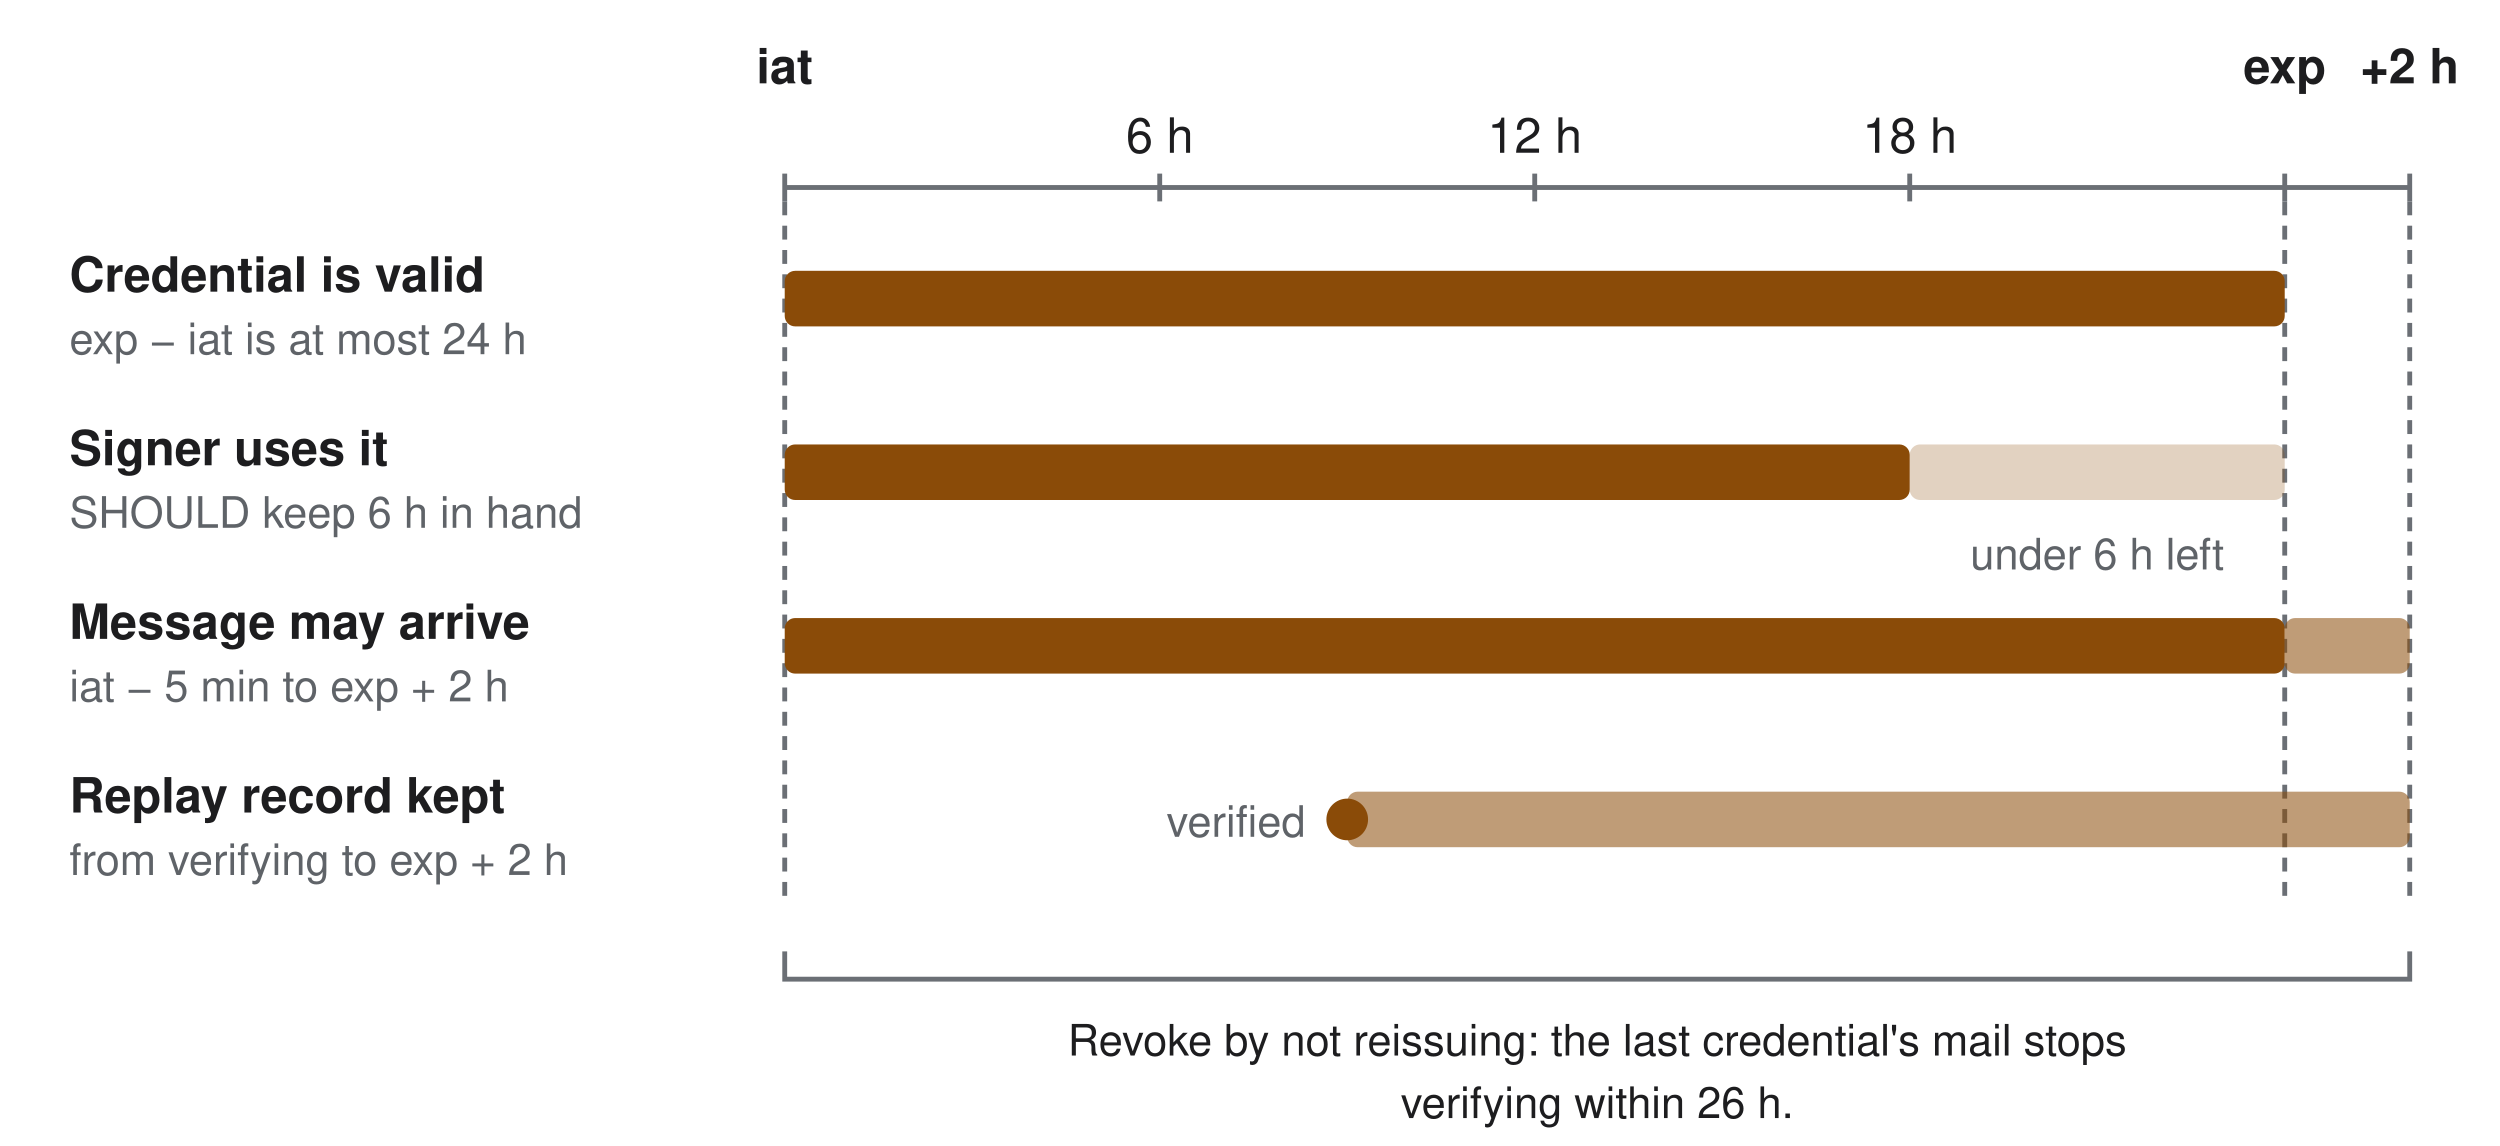
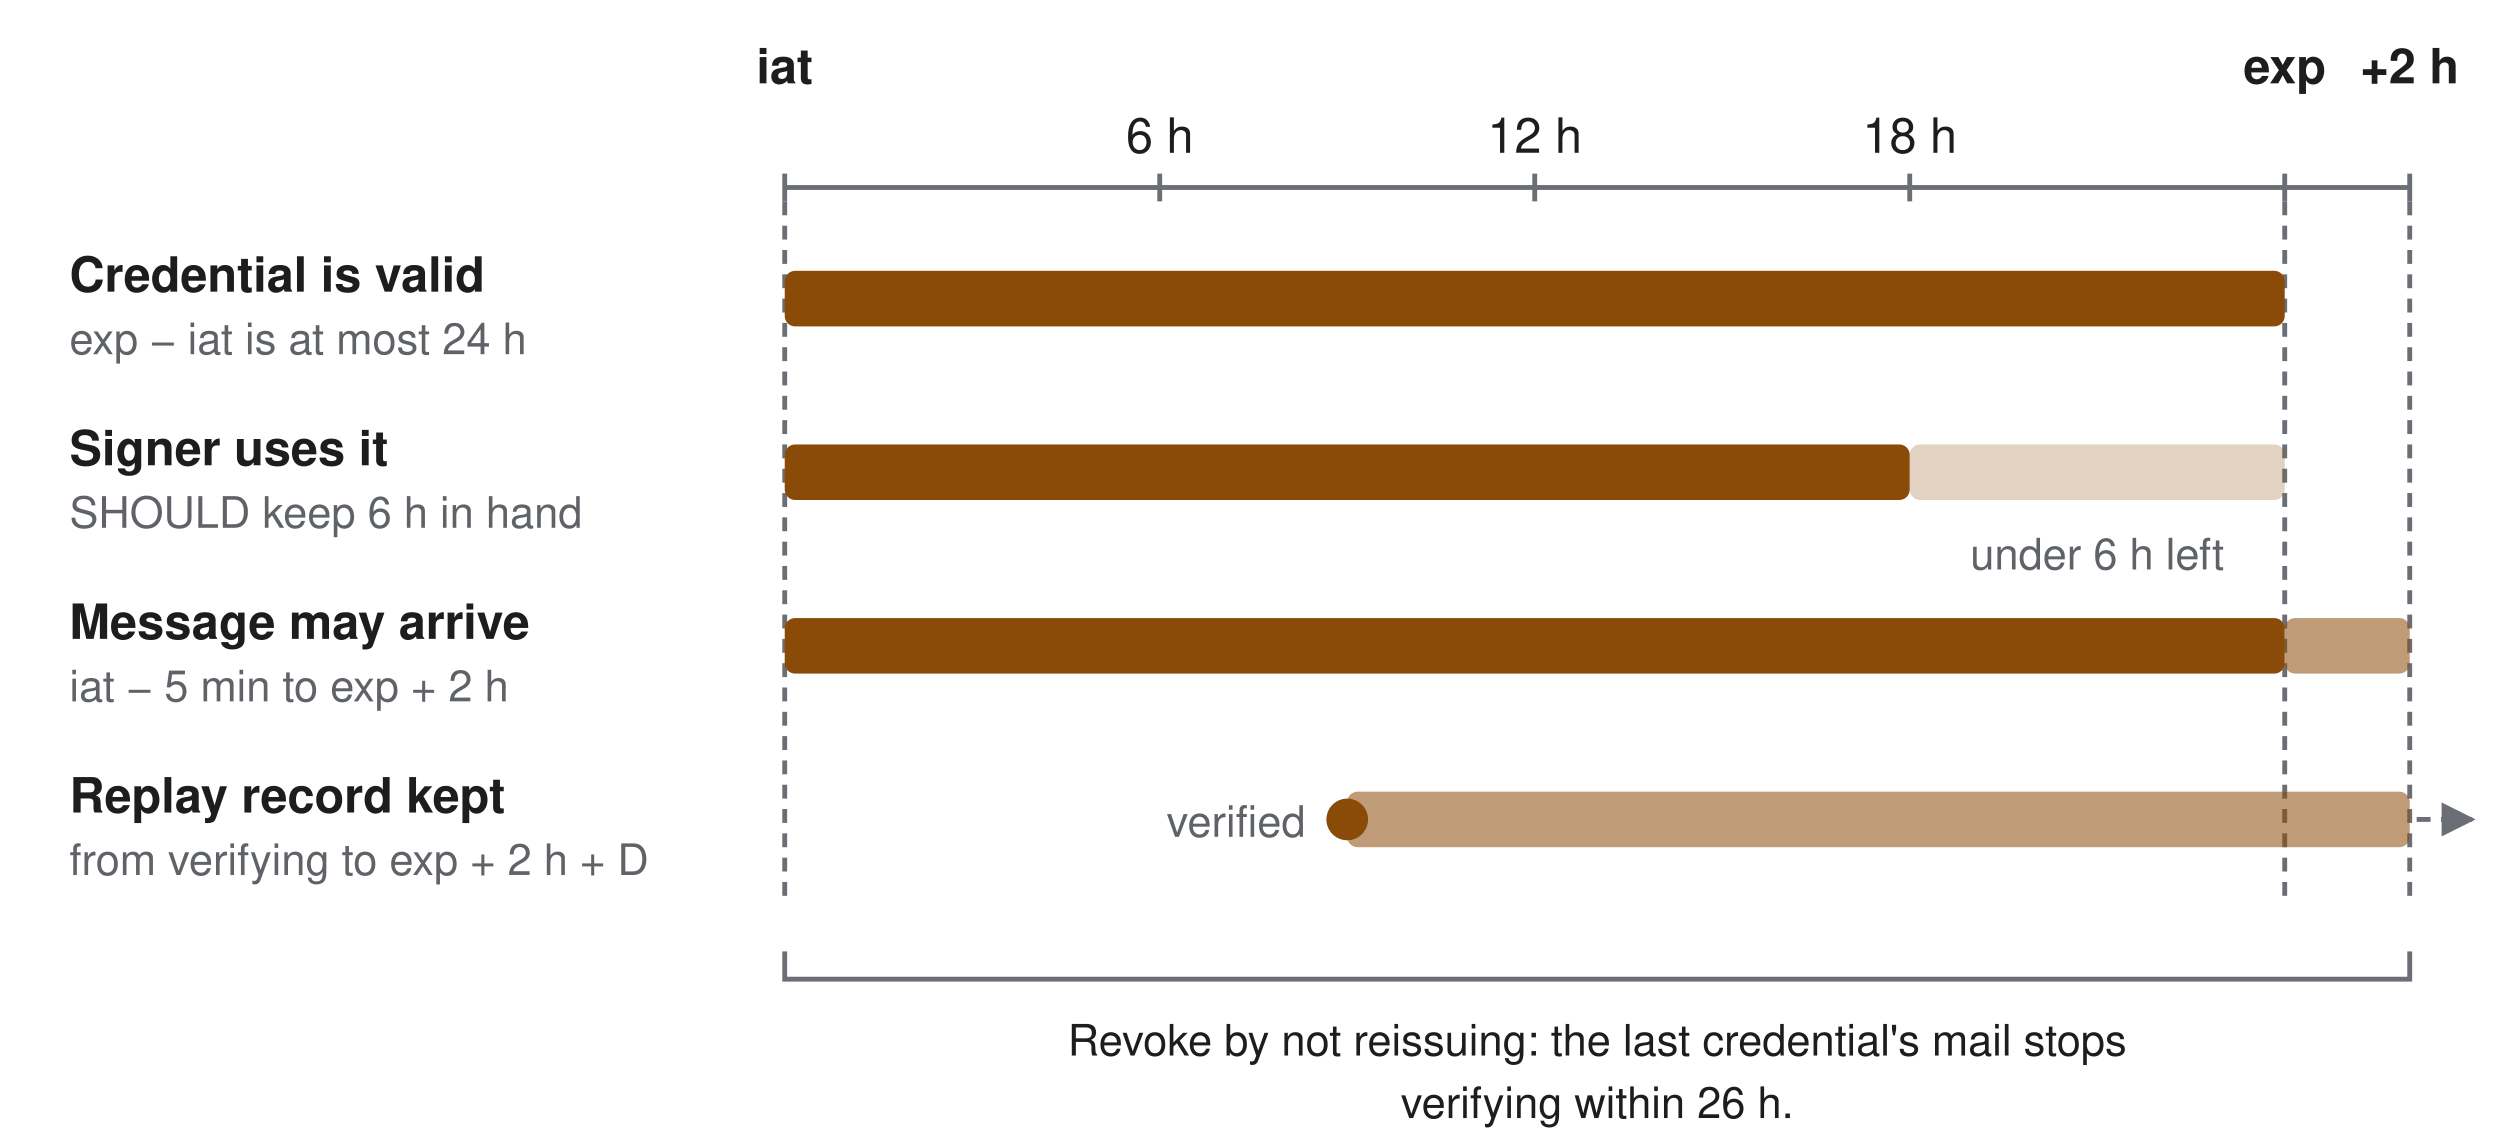
<svg xmlns="http://www.w3.org/2000/svg" viewBox="0 0 720 330" role="img" aria-labelledby="t2">
  <style>
text{font:14px system-ui,-apple-system,"Segoe UI",Helvetica,Arial,sans-serif;fill:#1d1d1f}
.b{font-weight:600}.m{fill:#5f6368}.s{font-size:12.5px}
.mono{font-family:ui-monospace,"SF Mono",Menlo,Consolas,monospace;font-size:12px}
.box{fill:#f3f1ec;stroke:#cfc9bd}.grp{fill:none;stroke:#cfc9bd;stroke-dasharray:5 4}
.ln{fill:none;stroke:#6b6f75;stroke-width:1.4}.dash{stroke-dasharray:4 3}.ah{fill:#6b6f75}
.ok{fill:#e4efe0;stroke:#7fa676}.no{fill:#f6e6e1;stroke:#c48b7b}.acc{fill:#8a4b08}.rule{stroke:#e4e1da}
@media (prefers-color-scheme:dark){
text{fill:#e8e6e3}.m{fill:#a3a3a8}.box{fill:#1f1f23;stroke:#3d3d44}.grp{stroke:#4a4a52}
.ln{stroke:#9a9aa0}.ah{fill:#9a9aa0}.ok{fill:#1d2a1c;stroke:#4f7a48}.no{fill:#2e1f1c;stroke:#8a5a4e}
.acc{fill:#f0b878}.rule{stroke:#2f2f33}}
</style>
  <defs>
    <marker id="a" viewBox="0 0 10 10" refX="9" refY="5" markerWidth="7" markerHeight="7" orient="auto-start-reverse">
      <path class="ah" d="M0 0L10 5L0 10z" />
    </marker>
  </defs>
  <text class="b" x="226" y="24" text-anchor="middle">iat</text>
  <text class="b" x="658" y="24" text-anchor="middle">exp</text>
  <text class="b" x="694" y="24" text-anchor="middle">+2 h</text>
  <g class="m s" text-anchor="middle">
    <text x="334" y="44">6 h</text>
    <text x="442" y="44">12 h</text>
    <text x="550" y="44">18 h</text>
  </g>
  <path class="ln" d="M226 54H694M226 50v8M334 50v8M442 50v8M550 50v8M658 50v8M694 50v8" />
  <path class="ln dash" d="M226 58V258M658 58V258M694 58V258" />
  <text class="b" x="20" y="84">Credential is valid</text>
  <text class="m s" x="20" y="102">exp − iat is at most 24 h</text>
  <rect class="acc" x="226" y="78" width="432" height="16" rx="3" />
  <text class="b" x="20" y="134">Signer uses it</text>
  <text class="m s" x="20" y="152">SHOULD keep 6 h in hand</text>
  <rect class="acc" x="226" y="128" width="324" height="16" rx="3" />
  <rect class="acc" x="550" y="128" width="108" height="16" rx="3" opacity=".25" />
  <text class="m s" x="604" y="164" text-anchor="middle">under 6 h left</text>
  <text class="b" x="20" y="184">Message may arrive</text>
  <text class="m s" x="20" y="202">iat − 5 min to exp + 2 h</text>
  <rect class="acc" x="226" y="178" width="432" height="16" rx="3" />
  <rect class="acc" x="658" y="178" width="36" height="16" rx="3" opacity=".55" />
  <text class="b" x="20" y="234">Replay record kept</text>
-   <text class="m s" x="20" y="252">from verifying to exp + 2 h</text>
+   <text class="m s" x="20" y="252">from verifying to exp + 2 h + D</text>
  <rect class="acc" x="388" y="228" width="306" height="16" rx="3" opacity=".55" />
+   <path class="ln dash" d="M696 236h16" marker-end="url(#a)" />
  <circle class="acc" cx="388" cy="236" r="6" />
  <text class="m s" x="376" y="241" text-anchor="end">verified</text>
  <path class="ln" d="M226 274v8H694v-8" />
  <text class="s" x="460" y="304" text-anchor="middle">Revoke by not reissuing: the last credential's mail stops</text>
  <text class="s" x="460" y="322" text-anchor="middle">verifying within 26 h.</text>
</svg>
